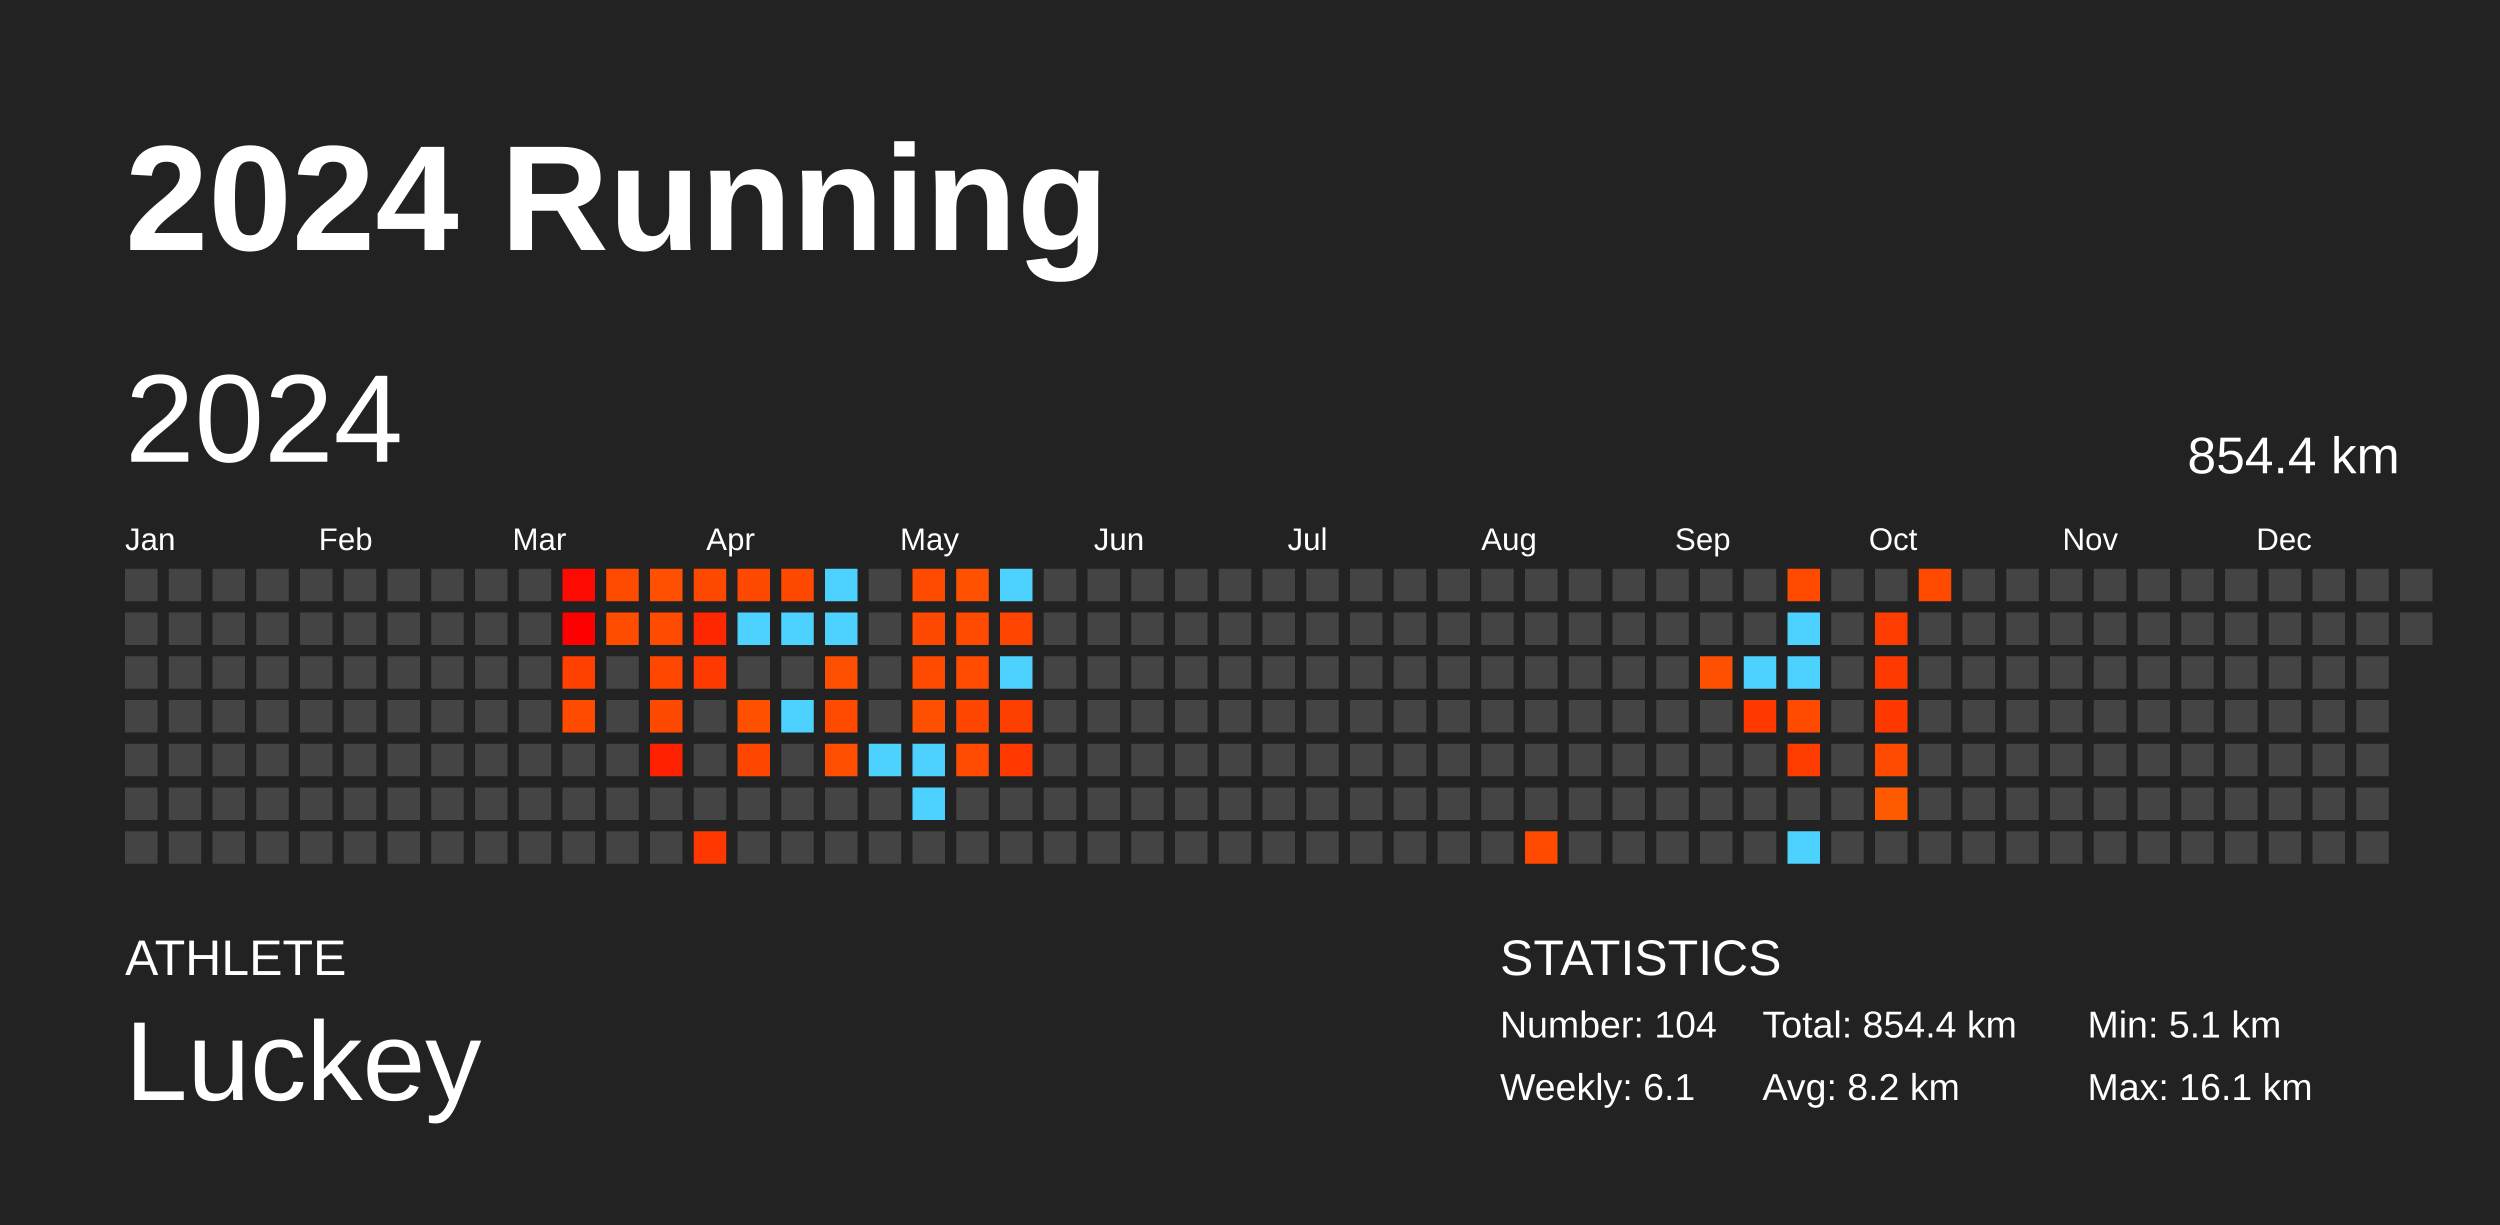
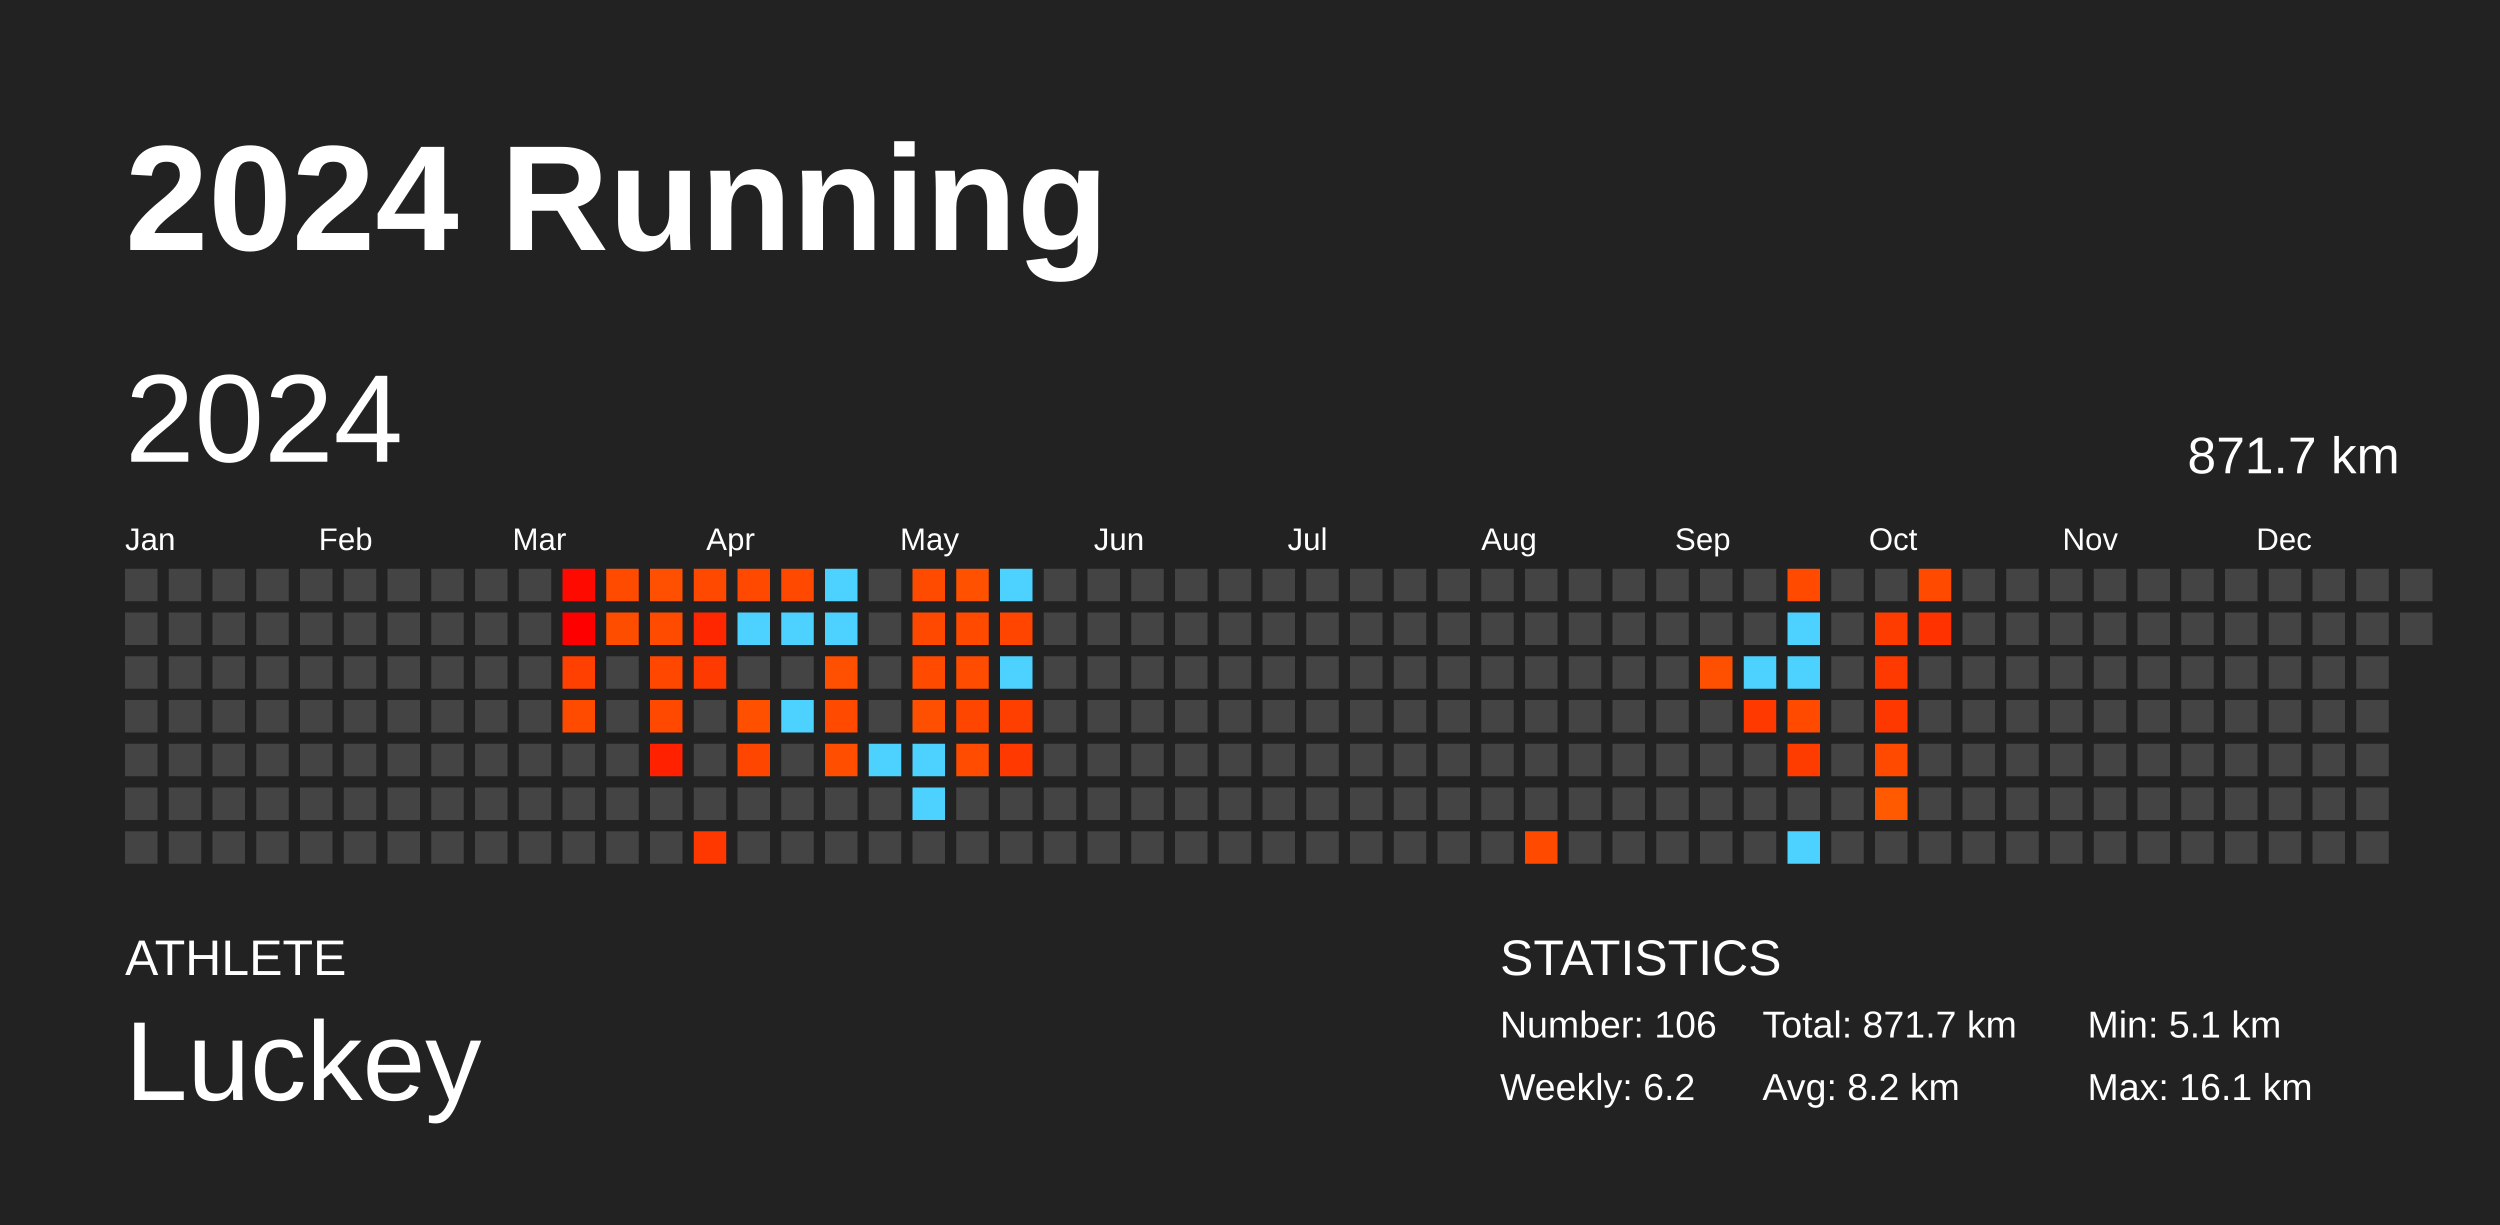
<svg xmlns="http://www.w3.org/2000/svg" baseProfile="full" height="98mm" version="1.1" viewBox="0,0,200,98" width="200mm">
  <defs />
  <rect fill="#222222" height="98" width="200" x="0" y="0" />
  <text fill="#FFFFFF" style="font-size:12px; font-family:Arial; font-weight:bold;" x="10" y="20">2024 Running</text>
  <text fill="#FFFFFF" style="font-size:4px; font-family:Arial" x="10" y="78">ATHLETE</text>
  <text fill="#FFFFFF" style="font-size:9px; font-family:Arial" x="10" y="88">Luckey</text>
  <text fill="#FFFFFF" style="font-size:4px; font-family:Arial" x="120" y="78">STATISTICS</text>
-   <text fill="#FFFFFF" style="font-size:3px; font-family:Arial" x="120" y="83">Number: 104</text>
-   <text fill="#FFFFFF" style="font-size:3px; font-family:Arial" x="120" y="88">Weekly: 6.1</text>
-   <text fill="#FFFFFF" style="font-size:3px; font-family:Arial" x="141" y="83">Total: 854.4 km</text>
+   <text fill="#FFFFFF" style="font-size:3px; font-family:Arial" x="120" y="83">Number: 106</text>
+   <text fill="#FFFFFF" style="font-size:3px; font-family:Arial" x="120" y="88">Weekly: 6.2</text>
+   <text fill="#FFFFFF" style="font-size:3px; font-family:Arial" x="141" y="83">Total: 871.7 km</text>
  <text fill="#FFFFFF" style="font-size:3px; font-family:Arial" x="141" y="88">Avg: 8.2 km</text>
  <text fill="#FFFFFF" style="font-size:3px; font-family:Arial" x="167" y="83">Min: 5.1 km</text>
  <text fill="#FFFFFF" style="font-size:3px; font-family:Arial" x="167" y="88">Max: 16.1 km</text>
  <text dominant-baseline="hanging" fill="#FFFFFF" style="font-size:10.0px; font-family:Arial;" x="10" y="30">2024</text>
-   <text dominant-baseline="hanging" fill="#FFFFFF" style="font-size:4.125px; font-family:Arial;" x="175" y="35">854.4 km</text>
+   <text dominant-baseline="hanging" fill="#FFFFFF" style="font-size:4.125px; font-family:Arial;" x="175" y="35">871.7 km</text>
  <text fill="#FFFFFF" style="font-size:2.5px; font-family:Arial" x="10.0" y="44">Jan</text>
  <text fill="#FFFFFF" style="font-size:2.5px; font-family:Arial" x="25.5" y="44">Feb</text>
  <text fill="#FFFFFF" style="font-size:2.5px; font-family:Arial" x="41.0" y="44">Mar</text>
  <text fill="#FFFFFF" style="font-size:2.5px; font-family:Arial" x="56.5" y="44">Apr</text>
  <text fill="#FFFFFF" style="font-size:2.5px; font-family:Arial" x="72.0" y="44">May</text>
  <text fill="#FFFFFF" style="font-size:2.5px; font-family:Arial" x="87.5" y="44">Jun</text>
  <text fill="#FFFFFF" style="font-size:2.5px; font-family:Arial" x="103.0" y="44">Jul</text>
  <text fill="#FFFFFF" style="font-size:2.5px; font-family:Arial" x="118.5" y="44">Aug</text>
  <text fill="#FFFFFF" style="font-size:2.5px; font-family:Arial" x="134.0" y="44">Sep</text>
  <text fill="#FFFFFF" style="font-size:2.5px; font-family:Arial" x="149.5" y="44">Oct</text>
  <text fill="#FFFFFF" style="font-size:2.5px; font-family:Arial" x="165.0" y="44">Nov</text>
  <text fill="#FFFFFF" style="font-size:2.5px; font-family:Arial" x="180.5" y="44">Dec</text>
  <rect fill="#444444" height="2.6" width="2.6" x="10.0" y="45.5" />
  <rect fill="#444444" height="2.6" width="2.6" x="10.0" y="49.0" />
  <rect fill="#444444" height="2.6" width="2.6" x="10.0" y="52.5" />
  <rect fill="#444444" height="2.6" width="2.6" x="10.0" y="56.0" />
  <rect fill="#444444" height="2.6" width="2.6" x="10.0" y="59.5" />
  <rect fill="#444444" height="2.6" width="2.6" x="10.0" y="63.0" />
  <rect fill="#444444" height="2.6" width="2.6" x="10.0" y="66.5" />
  <rect fill="#444444" height="2.6" width="2.6" x="13.5" y="45.5" />
  <rect fill="#444444" height="2.6" width="2.6" x="13.5" y="49.0" />
  <rect fill="#444444" height="2.6" width="2.6" x="13.5" y="52.5" />
  <rect fill="#444444" height="2.6" width="2.6" x="13.5" y="56.0" />
  <rect fill="#444444" height="2.6" width="2.6" x="13.5" y="59.5" />
  <rect fill="#444444" height="2.6" width="2.6" x="13.5" y="63.0" />
  <rect fill="#444444" height="2.6" width="2.6" x="13.5" y="66.5" />
  <rect fill="#444444" height="2.6" width="2.6" x="17.0" y="45.5" />
  <rect fill="#444444" height="2.6" width="2.6" x="17.0" y="49.0" />
  <rect fill="#444444" height="2.6" width="2.6" x="17.0" y="52.5" />
  <rect fill="#444444" height="2.6" width="2.6" x="17.0" y="56.0" />
  <rect fill="#444444" height="2.6" width="2.6" x="17.0" y="59.5" />
  <rect fill="#444444" height="2.6" width="2.6" x="17.0" y="63.0" />
  <rect fill="#444444" height="2.6" width="2.6" x="17.0" y="66.5" />
  <rect fill="#444444" height="2.6" width="2.6" x="20.5" y="45.5" />
  <rect fill="#444444" height="2.6" width="2.6" x="20.5" y="49.0" />
  <rect fill="#444444" height="2.6" width="2.6" x="20.5" y="52.5" />
  <rect fill="#444444" height="2.6" width="2.6" x="20.5" y="56.0" />
  <rect fill="#444444" height="2.6" width="2.6" x="20.5" y="59.5" />
  <rect fill="#444444" height="2.6" width="2.6" x="20.5" y="63.0" />
  <rect fill="#444444" height="2.6" width="2.6" x="20.5" y="66.5" />
  <rect fill="#444444" height="2.6" width="2.6" x="24.0" y="45.5" />
  <rect fill="#444444" height="2.6" width="2.6" x="24.0" y="49.0" />
  <rect fill="#444444" height="2.6" width="2.6" x="24.0" y="52.5" />
  <rect fill="#444444" height="2.6" width="2.6" x="24.0" y="56.0" />
  <rect fill="#444444" height="2.6" width="2.6" x="24.0" y="59.5" />
  <rect fill="#444444" height="2.6" width="2.6" x="24.0" y="63.0" />
  <rect fill="#444444" height="2.6" width="2.6" x="24.0" y="66.5" />
  <rect fill="#444444" height="2.6" width="2.6" x="27.5" y="45.5" />
  <rect fill="#444444" height="2.6" width="2.6" x="27.5" y="49.0" />
  <rect fill="#444444" height="2.6" width="2.6" x="27.5" y="52.5" />
  <rect fill="#444444" height="2.6" width="2.6" x="27.5" y="56.0" />
  <rect fill="#444444" height="2.6" width="2.6" x="27.5" y="59.5" />
  <rect fill="#444444" height="2.6" width="2.6" x="27.5" y="63.0" />
  <rect fill="#444444" height="2.6" width="2.6" x="27.5" y="66.5" />
  <rect fill="#444444" height="2.6" width="2.6" x="31.0" y="45.5" />
  <rect fill="#444444" height="2.6" width="2.6" x="31.0" y="49.0" />
  <rect fill="#444444" height="2.6" width="2.6" x="31.0" y="52.5" />
  <rect fill="#444444" height="2.6" width="2.6" x="31.0" y="56.0" />
  <rect fill="#444444" height="2.6" width="2.6" x="31.0" y="59.5" />
  <rect fill="#444444" height="2.6" width="2.6" x="31.0" y="63.0" />
  <rect fill="#444444" height="2.6" width="2.6" x="31.0" y="66.5" />
  <rect fill="#444444" height="2.6" width="2.6" x="34.5" y="45.5" />
  <rect fill="#444444" height="2.6" width="2.6" x="34.5" y="49.0" />
  <rect fill="#444444" height="2.6" width="2.6" x="34.5" y="52.5" />
  <rect fill="#444444" height="2.6" width="2.6" x="34.5" y="56.0" />
  <rect fill="#444444" height="2.6" width="2.6" x="34.5" y="59.5" />
  <rect fill="#444444" height="2.6" width="2.6" x="34.5" y="63.0" />
  <rect fill="#444444" height="2.6" width="2.6" x="34.5" y="66.5" />
  <rect fill="#444444" height="2.6" width="2.6" x="38.0" y="45.5" />
  <rect fill="#444444" height="2.6" width="2.6" x="38.0" y="49.0" />
  <rect fill="#444444" height="2.6" width="2.6" x="38.0" y="52.5" />
  <rect fill="#444444" height="2.6" width="2.6" x="38.0" y="56.0" />
  <rect fill="#444444" height="2.6" width="2.6" x="38.0" y="59.5" />
  <rect fill="#444444" height="2.6" width="2.6" x="38.0" y="63.0" />
  <rect fill="#444444" height="2.6" width="2.6" x="38.0" y="66.5" />
  <rect fill="#444444" height="2.6" width="2.6" x="41.5" y="45.5" />
  <rect fill="#444444" height="2.6" width="2.6" x="41.5" y="49.0" />
  <rect fill="#444444" height="2.6" width="2.6" x="41.5" y="52.5" />
  <rect fill="#444444" height="2.6" width="2.6" x="41.5" y="56.0" />
  <rect fill="#444444" height="2.6" width="2.6" x="41.5" y="59.5" />
  <rect fill="#444444" height="2.6" width="2.6" x="41.5" y="63.0" />
  <rect fill="#444444" height="2.6" width="2.6" x="41.5" y="66.5" />
  <rect fill="#ff0a00" height="2.6" width="2.6" x="45.0" y="45.5" />
  <rect fill="red" height="2.6" width="2.6" x="45.0" y="49.0" />
  <rect fill="#ff4000" height="2.6" width="2.6" x="45.0" y="52.5" />
  <rect fill="#ff4b00" height="2.6" width="2.6" x="45.0" y="56.0" />
  <rect fill="#444444" height="2.6" width="2.6" x="45.0" y="59.5" />
  <rect fill="#444444" height="2.6" width="2.6" x="45.0" y="63.0" />
  <rect fill="#444444" height="2.6" width="2.6" x="45.0" y="66.5" />
  <rect fill="#ff4b00" height="2.6" width="2.6" x="48.5" y="45.5" />
  <rect fill="#ff4d00" height="2.6" width="2.6" x="48.5" y="49.0" />
  <rect fill="#444444" height="2.6" width="2.6" x="48.5" y="52.5" />
  <rect fill="#444444" height="2.6" width="2.6" x="48.5" y="56.0" />
  <rect fill="#444444" height="2.6" width="2.6" x="48.5" y="59.5" />
  <rect fill="#444444" height="2.6" width="2.6" x="48.5" y="63.0" />
  <rect fill="#444444" height="2.6" width="2.6" x="48.5" y="66.5" />
  <rect fill="#ff4f00" height="2.6" width="2.6" x="52.0" y="45.5" />
  <rect fill="#ff4b00" height="2.6" width="2.6" x="52.0" y="49.0" />
  <rect fill="#ff4700" height="2.6" width="2.6" x="52.0" y="52.5" />
  <rect fill="#ff4900" height="2.6" width="2.6" x="52.0" y="56.0" />
  <rect fill="#ff2100" height="2.6" width="2.6" x="52.0" y="59.5" />
  <rect fill="#444444" height="2.6" width="2.6" x="52.0" y="63.0" />
  <rect fill="#444444" height="2.6" width="2.6" x="52.0" y="66.5" />
  <rect fill="#ff4800" height="2.6" width="2.6" x="55.5" y="45.5" />
  <rect fill="#ff2700" height="2.6" width="2.6" x="55.5" y="49.0" />
  <rect fill="#ff3a00" height="2.6" width="2.6" x="55.5" y="52.5" />
  <rect fill="#444444" height="2.6" width="2.6" x="55.5" y="56.0" />
  <rect fill="#444444" height="2.6" width="2.6" x="55.5" y="59.5" />
  <rect fill="#444444" height="2.6" width="2.6" x="55.5" y="63.0" />
  <rect fill="#ff3800" height="2.6" width="2.6" x="55.5" y="66.5" />
  <rect fill="#ff4800" height="2.6" width="2.6" x="59.0" y="45.5" />
  <rect fill="#4dd2ff" height="2.6" width="2.6" x="59.0" y="49.0" />
  <rect fill="#444444" height="2.6" width="2.6" x="59.0" y="52.5" />
  <rect fill="#ff5000" height="2.6" width="2.6" x="59.0" y="56.0" />
  <rect fill="#ff4600" height="2.6" width="2.6" x="59.0" y="59.5" />
  <rect fill="#444444" height="2.6" width="2.6" x="59.0" y="63.0" />
  <rect fill="#444444" height="2.6" width="2.6" x="59.0" y="66.5" />
  <rect fill="#ff4900" height="2.6" width="2.6" x="62.5" y="45.5" />
  <rect fill="#4dd2ff" height="2.6" width="2.6" x="62.5" y="49.0" />
  <rect fill="#444444" height="2.6" width="2.6" x="62.5" y="52.5" />
  <rect fill="#4dd2ff" height="2.6" width="2.6" x="62.5" y="56.0" />
  <rect fill="#444444" height="2.6" width="2.6" x="62.5" y="59.5" />
  <rect fill="#444444" height="2.6" width="2.6" x="62.5" y="63.0" />
  <rect fill="#444444" height="2.6" width="2.6" x="62.5" y="66.5" />
  <rect fill="#4dd2ff" height="2.6" width="2.6" x="66.0" y="45.5" />
  <rect fill="#4dd2ff" height="2.6" width="2.6" x="66.0" y="49.0" />
  <rect fill="#ff4f00" height="2.6" width="2.6" x="66.0" y="52.5" />
  <rect fill="#ff4a00" height="2.6" width="2.6" x="66.0" y="56.0" />
  <rect fill="#ff4e00" height="2.6" width="2.6" x="66.0" y="59.5" />
  <rect fill="#444444" height="2.6" width="2.6" x="66.0" y="63.0" />
  <rect fill="#444444" height="2.6" width="2.6" x="66.0" y="66.5" />
  <rect fill="#444444" height="2.6" width="2.6" x="69.5" y="45.5" />
  <rect fill="#444444" height="2.6" width="2.6" x="69.5" y="49.0" />
  <rect fill="#444444" height="2.6" width="2.6" x="69.5" y="52.5" />
  <rect fill="#444444" height="2.6" width="2.6" x="69.5" y="56.0" />
  <rect fill="#4dd2ff" height="2.6" width="2.6" x="69.5" y="59.5" />
  <rect fill="#444444" height="2.6" width="2.6" x="69.5" y="63.0" />
  <rect fill="#444444" height="2.6" width="2.6" x="69.5" y="66.5" />
  <rect fill="#ff4b00" height="2.6" width="2.6" x="73.0" y="45.5" />
  <rect fill="#ff4900" height="2.6" width="2.6" x="73.0" y="49.0" />
  <rect fill="#ff4a00" height="2.6" width="2.6" x="73.0" y="52.5" />
  <rect fill="#ff4f00" height="2.6" width="2.6" x="73.0" y="56.0" />
  <rect fill="#4dd2ff" height="2.6" width="2.6" x="73.0" y="59.5" />
  <rect fill="#4dd2ff" height="2.6" width="2.6" x="73.0" y="63.0" />
  <rect fill="#444444" height="2.6" width="2.6" x="73.0" y="66.5" />
  <rect fill="#ff5100" height="2.6" width="2.6" x="76.5" y="45.5" />
  <rect fill="#ff4a00" height="2.6" width="2.6" x="76.5" y="49.0" />
  <rect fill="#ff4c00" height="2.6" width="2.6" x="76.5" y="52.5" />
  <rect fill="#ff4600" height="2.6" width="2.6" x="76.5" y="56.0" />
  <rect fill="#ff4c00" height="2.6" width="2.6" x="76.5" y="59.5" />
  <rect fill="#444444" height="2.6" width="2.6" x="76.5" y="63.0" />
  <rect fill="#444444" height="2.6" width="2.6" x="76.5" y="66.5" />
  <rect fill="#4dd2ff" height="2.6" width="2.6" x="80.0" y="45.5" />
  <rect fill="#ff4500" height="2.6" width="2.6" x="80.0" y="49.0" />
  <rect fill="#4dd2ff" height="2.6" width="2.6" x="80.0" y="52.5" />
  <rect fill="#ff3f00" height="2.6" width="2.6" x="80.0" y="56.0" />
  <rect fill="#ff3900" height="2.6" width="2.6" x="80.0" y="59.5" />
  <rect fill="#444444" height="2.6" width="2.6" x="80.0" y="63.0" />
  <rect fill="#444444" height="2.6" width="2.6" x="80.0" y="66.5" />
  <rect fill="#444444" height="2.6" width="2.6" x="83.5" y="45.5" />
  <rect fill="#444444" height="2.6" width="2.6" x="83.5" y="49.0" />
  <rect fill="#444444" height="2.6" width="2.6" x="83.5" y="52.5" />
  <rect fill="#444444" height="2.6" width="2.6" x="83.5" y="56.0" />
  <rect fill="#444444" height="2.6" width="2.6" x="83.5" y="59.5" />
  <rect fill="#444444" height="2.6" width="2.6" x="83.5" y="63.0" />
  <rect fill="#444444" height="2.6" width="2.6" x="83.5" y="66.5" />
  <rect fill="#444444" height="2.6" width="2.6" x="87.0" y="45.5" />
  <rect fill="#444444" height="2.6" width="2.6" x="87.0" y="49.0" />
  <rect fill="#444444" height="2.6" width="2.6" x="87.0" y="52.5" />
  <rect fill="#444444" height="2.6" width="2.6" x="87.0" y="56.0" />
  <rect fill="#444444" height="2.6" width="2.6" x="87.0" y="59.5" />
  <rect fill="#444444" height="2.6" width="2.6" x="87.0" y="63.0" />
  <rect fill="#444444" height="2.6" width="2.6" x="87.0" y="66.5" />
  <rect fill="#444444" height="2.6" width="2.6" x="90.5" y="45.5" />
  <rect fill="#444444" height="2.6" width="2.6" x="90.5" y="49.0" />
  <rect fill="#444444" height="2.6" width="2.6" x="90.5" y="52.5" />
  <rect fill="#444444" height="2.6" width="2.6" x="90.5" y="56.0" />
  <rect fill="#444444" height="2.6" width="2.6" x="90.5" y="59.5" />
  <rect fill="#444444" height="2.6" width="2.6" x="90.5" y="63.0" />
  <rect fill="#444444" height="2.6" width="2.6" x="90.5" y="66.5" />
  <rect fill="#444444" height="2.6" width="2.6" x="94.0" y="45.5" />
  <rect fill="#444444" height="2.6" width="2.6" x="94.0" y="49.0" />
  <rect fill="#444444" height="2.6" width="2.6" x="94.0" y="52.5" />
  <rect fill="#444444" height="2.6" width="2.6" x="94.0" y="56.0" />
  <rect fill="#444444" height="2.6" width="2.6" x="94.0" y="59.5" />
  <rect fill="#444444" height="2.6" width="2.6" x="94.0" y="63.0" />
  <rect fill="#444444" height="2.6" width="2.6" x="94.0" y="66.5" />
  <rect fill="#444444" height="2.6" width="2.6" x="97.5" y="45.5" />
  <rect fill="#444444" height="2.6" width="2.6" x="97.5" y="49.0" />
  <rect fill="#444444" height="2.6" width="2.6" x="97.5" y="52.5" />
  <rect fill="#444444" height="2.6" width="2.6" x="97.5" y="56.0" />
  <rect fill="#444444" height="2.6" width="2.6" x="97.5" y="59.5" />
  <rect fill="#444444" height="2.6" width="2.6" x="97.5" y="63.0" />
  <rect fill="#444444" height="2.6" width="2.6" x="97.5" y="66.5" />
  <rect fill="#444444" height="2.6" width="2.6" x="101.0" y="45.5" />
  <rect fill="#444444" height="2.6" width="2.6" x="101.0" y="49.0" />
  <rect fill="#444444" height="2.6" width="2.6" x="101.0" y="52.5" />
  <rect fill="#444444" height="2.6" width="2.6" x="101.0" y="56.0" />
  <rect fill="#444444" height="2.6" width="2.6" x="101.0" y="59.5" />
  <rect fill="#444444" height="2.6" width="2.6" x="101.0" y="63.0" />
  <rect fill="#444444" height="2.6" width="2.6" x="101.0" y="66.5" />
  <rect fill="#444444" height="2.6" width="2.6" x="104.5" y="45.5" />
  <rect fill="#444444" height="2.6" width="2.6" x="104.5" y="49.0" />
  <rect fill="#444444" height="2.6" width="2.6" x="104.5" y="52.5" />
  <rect fill="#444444" height="2.6" width="2.6" x="104.5" y="56.0" />
  <rect fill="#444444" height="2.6" width="2.6" x="104.5" y="59.5" />
  <rect fill="#444444" height="2.6" width="2.6" x="104.5" y="63.0" />
  <rect fill="#444444" height="2.6" width="2.6" x="104.5" y="66.5" />
  <rect fill="#444444" height="2.6" width="2.6" x="108.0" y="45.5" />
  <rect fill="#444444" height="2.6" width="2.6" x="108.0" y="49.0" />
  <rect fill="#444444" height="2.6" width="2.6" x="108.0" y="52.5" />
  <rect fill="#444444" height="2.6" width="2.6" x="108.0" y="56.0" />
  <rect fill="#444444" height="2.6" width="2.6" x="108.0" y="59.5" />
  <rect fill="#444444" height="2.6" width="2.6" x="108.0" y="63.0" />
  <rect fill="#444444" height="2.6" width="2.6" x="108.0" y="66.5" />
  <rect fill="#444444" height="2.6" width="2.6" x="111.5" y="45.5" />
  <rect fill="#444444" height="2.6" width="2.6" x="111.5" y="49.0" />
  <rect fill="#444444" height="2.6" width="2.6" x="111.5" y="52.5" />
  <rect fill="#444444" height="2.6" width="2.6" x="111.5" y="56.0" />
  <rect fill="#444444" height="2.6" width="2.6" x="111.5" y="59.5" />
  <rect fill="#444444" height="2.6" width="2.6" x="111.5" y="63.0" />
  <rect fill="#444444" height="2.6" width="2.6" x="111.5" y="66.5" />
  <rect fill="#444444" height="2.6" width="2.6" x="115.0" y="45.5" />
  <rect fill="#444444" height="2.6" width="2.6" x="115.0" y="49.0" />
  <rect fill="#444444" height="2.6" width="2.6" x="115.0" y="52.5" />
  <rect fill="#444444" height="2.6" width="2.6" x="115.0" y="56.0" />
  <rect fill="#444444" height="2.6" width="2.6" x="115.0" y="59.5" />
  <rect fill="#444444" height="2.6" width="2.6" x="115.0" y="63.0" />
  <rect fill="#444444" height="2.6" width="2.6" x="115.0" y="66.5" />
  <rect fill="#444444" height="2.6" width="2.6" x="118.5" y="45.5" />
  <rect fill="#444444" height="2.6" width="2.6" x="118.5" y="49.0" />
  <rect fill="#444444" height="2.6" width="2.6" x="118.5" y="52.5" />
  <rect fill="#444444" height="2.6" width="2.6" x="118.5" y="56.0" />
  <rect fill="#444444" height="2.6" width="2.6" x="118.5" y="59.5" />
  <rect fill="#444444" height="2.6" width="2.6" x="118.5" y="63.0" />
  <rect fill="#444444" height="2.6" width="2.6" x="118.5" y="66.5" />
  <rect fill="#444444" height="2.6" width="2.6" x="122.0" y="45.5" />
  <rect fill="#444444" height="2.6" width="2.6" x="122.0" y="49.0" />
  <rect fill="#444444" height="2.6" width="2.6" x="122.0" y="52.5" />
  <rect fill="#444444" height="2.6" width="2.6" x="122.0" y="56.0" />
  <rect fill="#444444" height="2.6" width="2.6" x="122.0" y="59.5" />
  <rect fill="#444444" height="2.6" width="2.6" x="122.0" y="63.0" />
  <rect fill="#ff4a00" height="2.6" width="2.6" x="122.0" y="66.5" />
  <rect fill="#444444" height="2.6" width="2.6" x="125.5" y="45.5" />
  <rect fill="#444444" height="2.6" width="2.6" x="125.5" y="49.0" />
  <rect fill="#444444" height="2.6" width="2.6" x="125.5" y="52.5" />
  <rect fill="#444444" height="2.6" width="2.6" x="125.5" y="56.0" />
  <rect fill="#444444" height="2.6" width="2.6" x="125.5" y="59.5" />
  <rect fill="#444444" height="2.6" width="2.6" x="125.5" y="63.0" />
  <rect fill="#444444" height="2.6" width="2.6" x="125.5" y="66.5" />
  <rect fill="#444444" height="2.6" width="2.6" x="129.0" y="45.5" />
  <rect fill="#444444" height="2.6" width="2.6" x="129.0" y="49.0" />
  <rect fill="#444444" height="2.6" width="2.6" x="129.0" y="52.5" />
  <rect fill="#444444" height="2.6" width="2.6" x="129.0" y="56.0" />
  <rect fill="#444444" height="2.6" width="2.6" x="129.0" y="59.5" />
  <rect fill="#444444" height="2.6" width="2.6" x="129.0" y="63.0" />
  <rect fill="#444444" height="2.6" width="2.6" x="129.0" y="66.5" />
  <rect fill="#444444" height="2.6" width="2.6" x="132.5" y="45.5" />
  <rect fill="#444444" height="2.6" width="2.6" x="132.5" y="49.0" />
  <rect fill="#444444" height="2.6" width="2.6" x="132.5" y="52.5" />
  <rect fill="#444444" height="2.6" width="2.6" x="132.5" y="56.0" />
  <rect fill="#444444" height="2.6" width="2.6" x="132.5" y="59.5" />
  <rect fill="#444444" height="2.6" width="2.6" x="132.5" y="63.0" />
  <rect fill="#444444" height="2.6" width="2.6" x="132.5" y="66.5" />
  <rect fill="#444444" height="2.6" width="2.6" x="136.0" y="45.5" />
  <rect fill="#444444" height="2.6" width="2.6" x="136.0" y="49.0" />
  <rect fill="#ff4f00" height="2.6" width="2.6" x="136.0" y="52.5" />
  <rect fill="#444444" height="2.6" width="2.6" x="136.0" y="56.0" />
  <rect fill="#444444" height="2.6" width="2.6" x="136.0" y="59.5" />
  <rect fill="#444444" height="2.6" width="2.6" x="136.0" y="63.0" />
  <rect fill="#444444" height="2.6" width="2.6" x="136.0" y="66.5" />
  <rect fill="#444444" height="2.6" width="2.6" x="139.5" y="45.5" />
  <rect fill="#444444" height="2.6" width="2.6" x="139.5" y="49.0" />
  <rect fill="#4dd2ff" height="2.6" width="2.6" x="139.5" y="52.5" />
  <rect fill="#ff3900" height="2.6" width="2.6" x="139.5" y="56.0" />
  <rect fill="#444444" height="2.6" width="2.6" x="139.5" y="59.5" />
  <rect fill="#444444" height="2.6" width="2.6" x="139.5" y="63.0" />
  <rect fill="#444444" height="2.6" width="2.6" x="139.5" y="66.5" />
  <rect fill="#ff4a00" height="2.6" width="2.6" x="143.0" y="45.5" />
  <rect fill="#4dd2ff" height="2.6" width="2.6" x="143.0" y="49.0" />
  <rect fill="#4dd2ff" height="2.6" width="2.6" x="143.0" y="52.5" />
  <rect fill="#ff4a00" height="2.6" width="2.6" x="143.0" y="56.0" />
  <rect fill="#ff3c00" height="2.6" width="2.6" x="143.0" y="59.5" />
  <rect fill="#444444" height="2.6" width="2.6" x="143.0" y="63.0" />
  <rect fill="#4dd2ff" height="2.6" width="2.6" x="143.0" y="66.5" />
  <rect fill="#444444" height="2.6" width="2.6" x="146.5" y="45.5" />
  <rect fill="#444444" height="2.6" width="2.6" x="146.5" y="49.0" />
  <rect fill="#444444" height="2.6" width="2.6" x="146.5" y="52.5" />
  <rect fill="#444444" height="2.6" width="2.6" x="146.5" y="56.0" />
  <rect fill="#444444" height="2.6" width="2.6" x="146.5" y="59.5" />
  <rect fill="#444444" height="2.6" width="2.6" x="146.5" y="63.0" />
  <rect fill="#444444" height="2.6" width="2.6" x="146.5" y="66.5" />
  <rect fill="#444444" height="2.6" width="2.6" x="150.0" y="45.5" />
  <rect fill="#ff3c00" height="2.6" width="2.6" x="150.0" y="49.0" />
  <rect fill="#ff3a00" height="2.6" width="2.6" x="150.0" y="52.5" />
  <rect fill="#ff3800" height="2.6" width="2.6" x="150.0" y="56.0" />
  <rect fill="#ff4a00" height="2.6" width="2.6" x="150.0" y="59.5" />
  <rect fill="#ff5a00" height="2.6" width="2.6" x="150.0" y="63.0" />
  <rect fill="#444444" height="2.6" width="2.6" x="150.0" y="66.5" />
  <rect fill="#ff4a00" height="2.6" width="2.6" x="153.5" y="45.5" />
-   <rect fill="#444444" height="2.6" width="2.6" x="153.5" y="49.0" />
+   <rect fill="#ff3200" height="2.6" width="2.6" x="153.5" y="49.0" />
  <rect fill="#444444" height="2.6" width="2.6" x="153.5" y="52.5" />
  <rect fill="#444444" height="2.6" width="2.6" x="153.5" y="56.0" />
  <rect fill="#444444" height="2.6" width="2.6" x="153.5" y="59.5" />
  <rect fill="#444444" height="2.6" width="2.6" x="153.5" y="63.0" />
  <rect fill="#444444" height="2.6" width="2.6" x="153.5" y="66.5" />
  <rect fill="#444444" height="2.6" width="2.6" x="157.0" y="45.5" />
  <rect fill="#444444" height="2.6" width="2.6" x="157.0" y="49.0" />
  <rect fill="#444444" height="2.6" width="2.6" x="157.0" y="52.5" />
  <rect fill="#444444" height="2.6" width="2.6" x="157.0" y="56.0" />
  <rect fill="#444444" height="2.6" width="2.6" x="157.0" y="59.5" />
  <rect fill="#444444" height="2.6" width="2.6" x="157.0" y="63.0" />
  <rect fill="#444444" height="2.6" width="2.6" x="157.0" y="66.5" />
  <rect fill="#444444" height="2.6" width="2.6" x="160.5" y="45.5" />
  <rect fill="#444444" height="2.6" width="2.6" x="160.5" y="49.0" />
  <rect fill="#444444" height="2.6" width="2.6" x="160.5" y="52.5" />
  <rect fill="#444444" height="2.6" width="2.6" x="160.5" y="56.0" />
  <rect fill="#444444" height="2.6" width="2.6" x="160.5" y="59.5" />
  <rect fill="#444444" height="2.6" width="2.6" x="160.5" y="63.0" />
  <rect fill="#444444" height="2.6" width="2.6" x="160.5" y="66.5" />
  <rect fill="#444444" height="2.6" width="2.6" x="164.0" y="45.5" />
  <rect fill="#444444" height="2.6" width="2.6" x="164.0" y="49.0" />
  <rect fill="#444444" height="2.6" width="2.6" x="164.0" y="52.5" />
  <rect fill="#444444" height="2.6" width="2.6" x="164.0" y="56.0" />
  <rect fill="#444444" height="2.6" width="2.6" x="164.0" y="59.5" />
  <rect fill="#444444" height="2.6" width="2.6" x="164.0" y="63.0" />
  <rect fill="#444444" height="2.6" width="2.6" x="164.0" y="66.5" />
  <rect fill="#444444" height="2.6" width="2.6" x="167.5" y="45.5" />
  <rect fill="#444444" height="2.6" width="2.6" x="167.5" y="49.0" />
  <rect fill="#444444" height="2.6" width="2.6" x="167.5" y="52.5" />
  <rect fill="#444444" height="2.6" width="2.6" x="167.5" y="56.0" />
  <rect fill="#444444" height="2.6" width="2.6" x="167.5" y="59.5" />
  <rect fill="#444444" height="2.6" width="2.6" x="167.5" y="63.0" />
  <rect fill="#444444" height="2.6" width="2.6" x="167.5" y="66.5" />
  <rect fill="#444444" height="2.6" width="2.6" x="171.0" y="45.5" />
  <rect fill="#444444" height="2.6" width="2.6" x="171.0" y="49.0" />
  <rect fill="#444444" height="2.6" width="2.6" x="171.0" y="52.5" />
  <rect fill="#444444" height="2.6" width="2.6" x="171.0" y="56.0" />
  <rect fill="#444444" height="2.6" width="2.6" x="171.0" y="59.5" />
  <rect fill="#444444" height="2.6" width="2.6" x="171.0" y="63.0" />
  <rect fill="#444444" height="2.6" width="2.6" x="171.0" y="66.5" />
  <rect fill="#444444" height="2.6" width="2.6" x="174.5" y="45.5" />
  <rect fill="#444444" height="2.6" width="2.6" x="174.5" y="49.0" />
  <rect fill="#444444" height="2.6" width="2.6" x="174.5" y="52.5" />
  <rect fill="#444444" height="2.6" width="2.6" x="174.5" y="56.0" />
  <rect fill="#444444" height="2.6" width="2.6" x="174.5" y="59.5" />
  <rect fill="#444444" height="2.6" width="2.6" x="174.5" y="63.0" />
  <rect fill="#444444" height="2.6" width="2.6" x="174.5" y="66.5" />
  <rect fill="#444444" height="2.6" width="2.6" x="178.0" y="45.5" />
  <rect fill="#444444" height="2.6" width="2.6" x="178.0" y="49.0" />
  <rect fill="#444444" height="2.6" width="2.6" x="178.0" y="52.5" />
  <rect fill="#444444" height="2.6" width="2.6" x="178.0" y="56.0" />
  <rect fill="#444444" height="2.6" width="2.6" x="178.0" y="59.5" />
  <rect fill="#444444" height="2.6" width="2.6" x="178.0" y="63.0" />
  <rect fill="#444444" height="2.6" width="2.6" x="178.0" y="66.5" />
  <rect fill="#444444" height="2.6" width="2.6" x="181.5" y="45.5" />
  <rect fill="#444444" height="2.6" width="2.6" x="181.5" y="49.0" />
  <rect fill="#444444" height="2.6" width="2.6" x="181.5" y="52.5" />
  <rect fill="#444444" height="2.6" width="2.6" x="181.5" y="56.0" />
  <rect fill="#444444" height="2.6" width="2.6" x="181.5" y="59.5" />
  <rect fill="#444444" height="2.6" width="2.6" x="181.5" y="63.0" />
  <rect fill="#444444" height="2.6" width="2.6" x="181.5" y="66.5" />
  <rect fill="#444444" height="2.6" width="2.6" x="185.0" y="45.5" />
  <rect fill="#444444" height="2.6" width="2.6" x="185.0" y="49.0" />
  <rect fill="#444444" height="2.6" width="2.6" x="185.0" y="52.5" />
  <rect fill="#444444" height="2.6" width="2.6" x="185.0" y="56.0" />
  <rect fill="#444444" height="2.6" width="2.6" x="185.0" y="59.5" />
  <rect fill="#444444" height="2.6" width="2.6" x="185.0" y="63.0" />
  <rect fill="#444444" height="2.6" width="2.6" x="185.0" y="66.5" />
  <rect fill="#444444" height="2.6" width="2.6" x="188.5" y="45.5" />
  <rect fill="#444444" height="2.6" width="2.6" x="188.5" y="49.0" />
  <rect fill="#444444" height="2.6" width="2.6" x="188.5" y="52.5" />
  <rect fill="#444444" height="2.6" width="2.6" x="188.5" y="56.0" />
  <rect fill="#444444" height="2.6" width="2.6" x="188.5" y="59.5" />
  <rect fill="#444444" height="2.6" width="2.6" x="188.5" y="63.0" />
  <rect fill="#444444" height="2.6" width="2.6" x="188.5" y="66.5" />
  <rect fill="#444444" height="2.6" width="2.6" x="192.0" y="45.5" />
  <rect fill="#444444" height="2.6" width="2.6" x="192.0" y="49.0" />
</svg>
